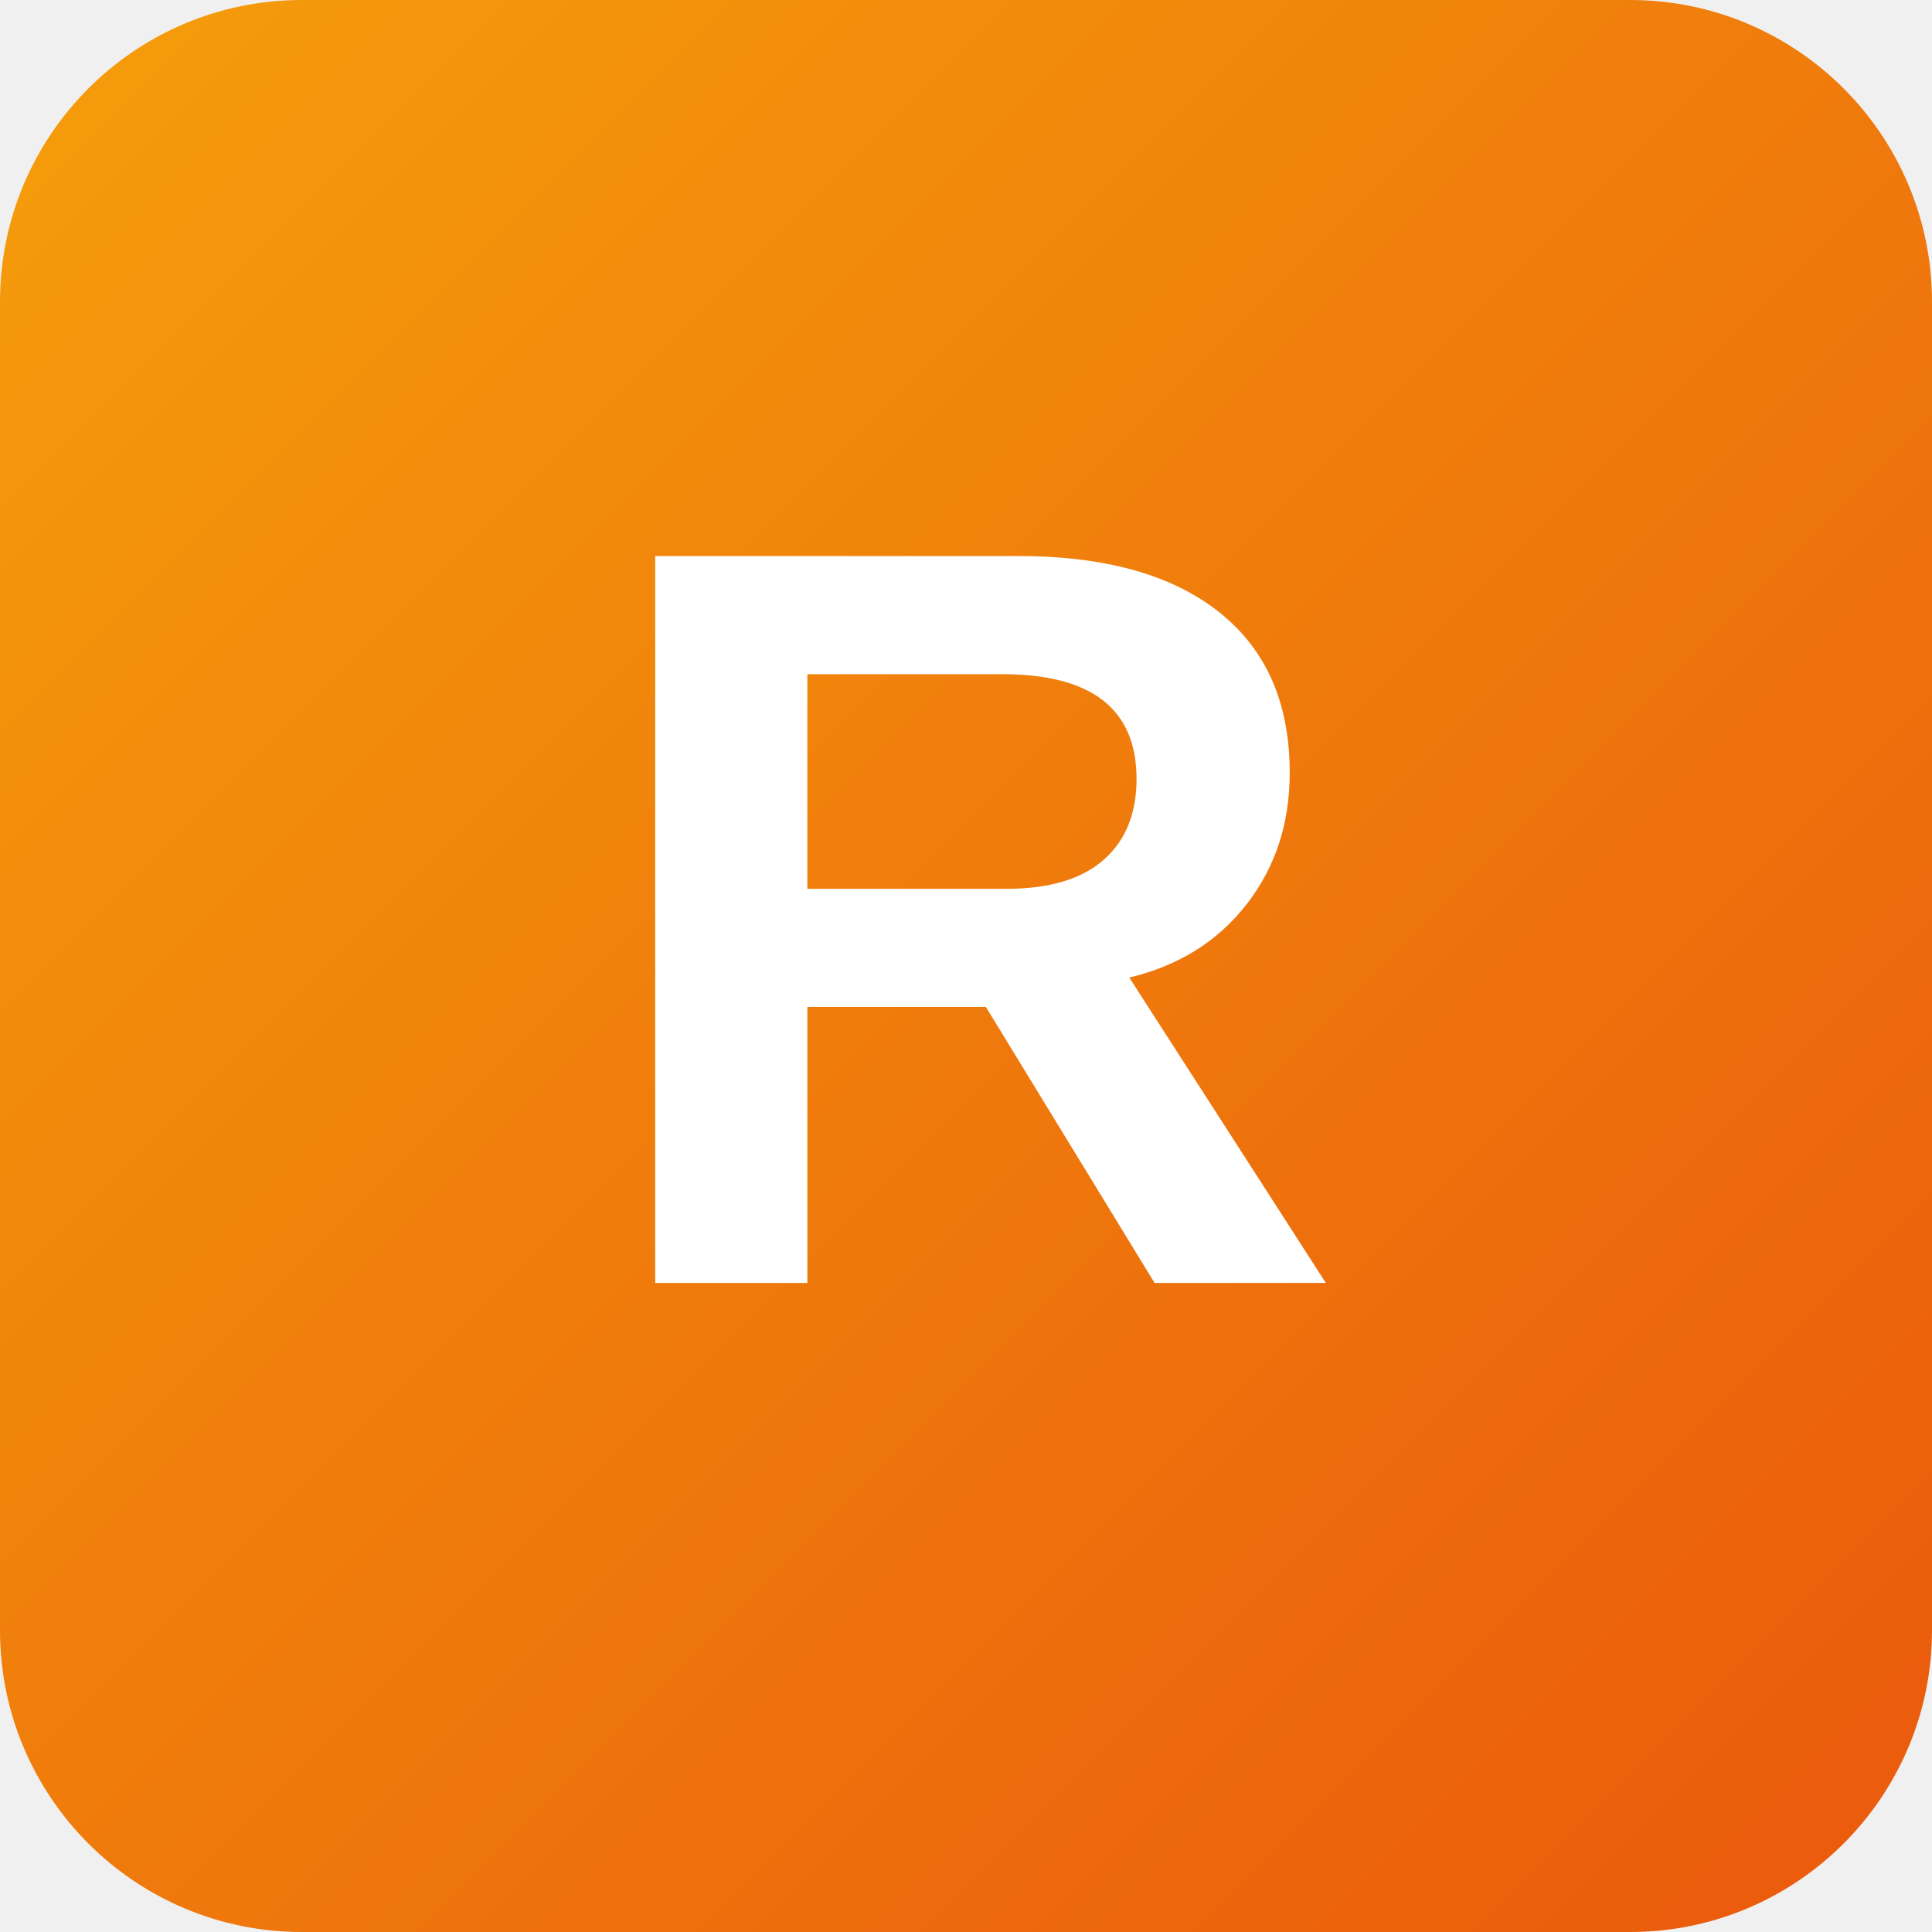
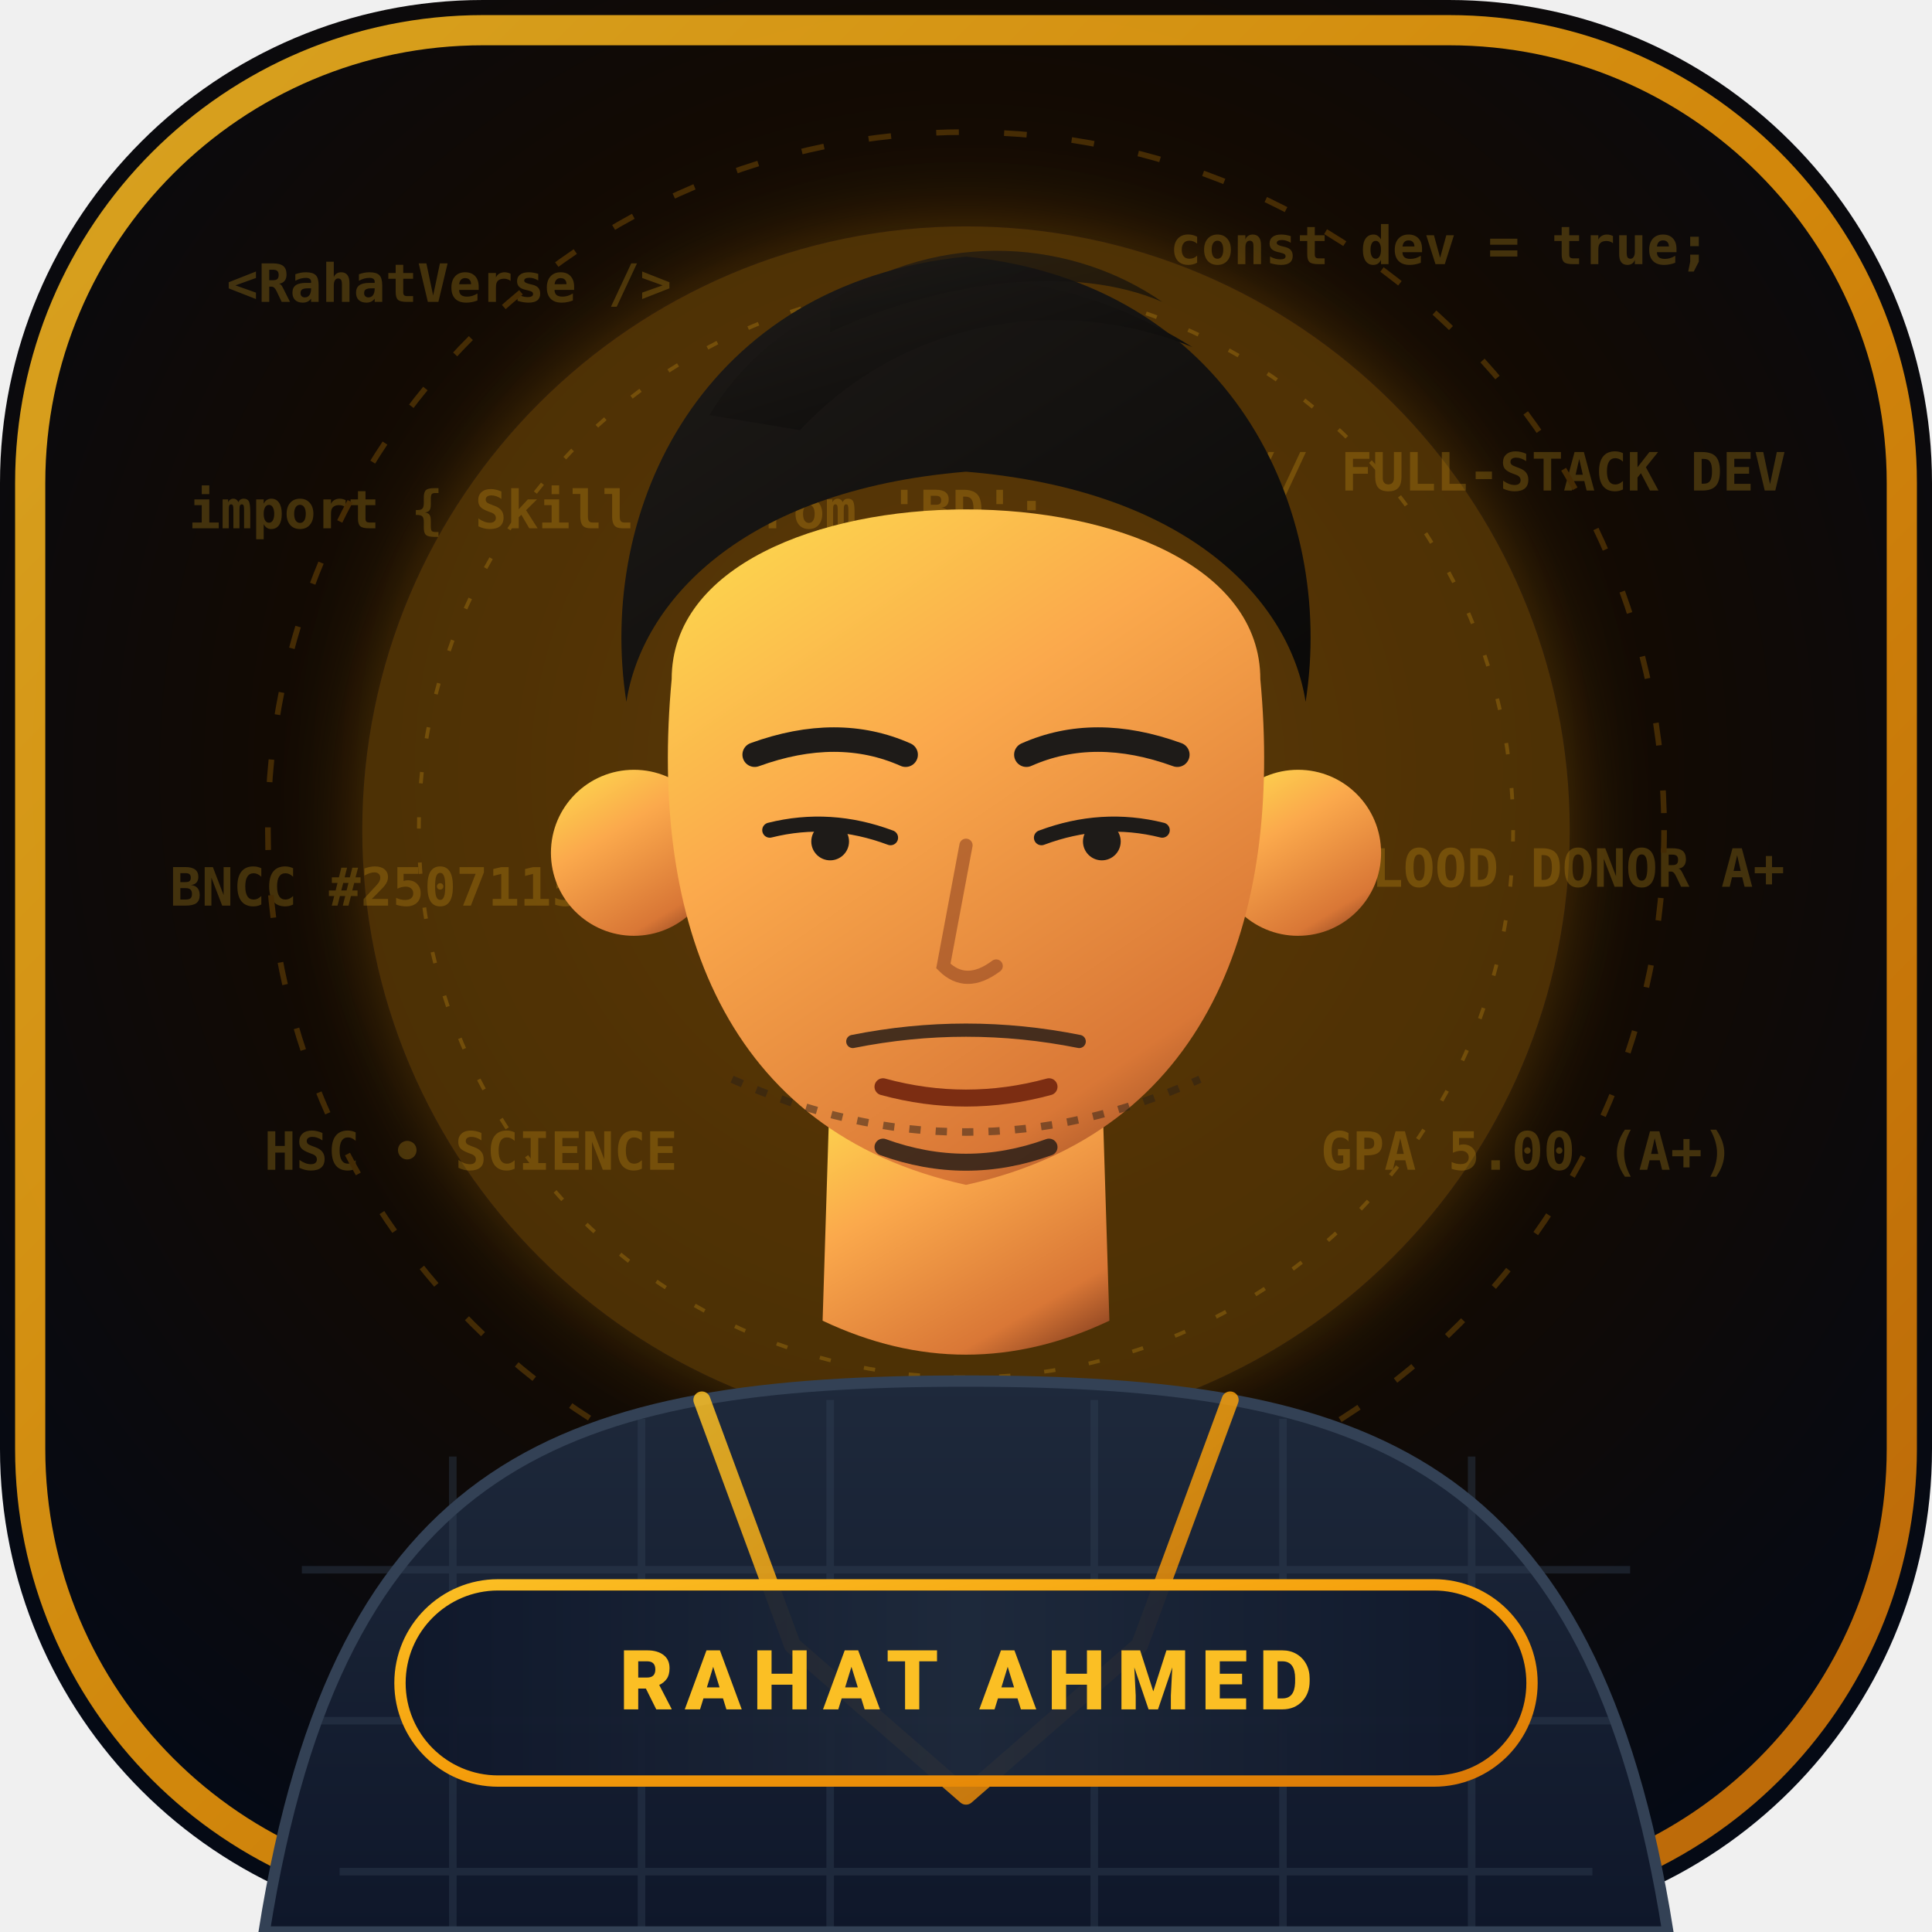
- <svg xmlns="http://www.w3.org/2000/svg" width="512" height="512" viewBox="0 0 512 512">
+ <svg xmlns="http://www.w3.org/2000/svg" viewBox="0 0 512 512" width="100%" height="100%">
  <defs>
-     <linearGradient id="bg" x1="0%" y1="0%" x2="100%" y2="100%">
-       <stop offset="0%" style="stop-color:#f59e0b" />
-       <stop offset="100%" style="stop-color:#ea580c" />
+     <radialGradient id="bg-radial" cx="50%" cy="40%" r="65%">
+       <stop offset="0%" stop-color="#2a1604" />
+       <stop offset="55%" stop-color="#120a03" />
+       <stop offset="100%" stop-color="#050a15" />
+     </radialGradient>
+     <linearGradient id="gold-frame" x1="0%" y1="0%" x2="100%" y2="100%">
+       <stop offset="0%" stop-color="#fbbf24" />
+       <stop offset="50%" stop-color="#f59e0b" />
+       <stop offset="100%" stop-color="#d97706" />
    </linearGradient>
+     <linearGradient id="shirt" x1="0%" y1="0%" x2="0%" y2="100%">
+       <stop offset="0%" stop-color="#1e293b" />
+       <stop offset="100%" stop-color="#0f172a" />
+     </linearGradient>
+     <linearGradient id="skin" x1="20%" y1="0%" x2="80%" y2="100%">
+       <stop offset="0%" stop-color="#fcd34d" />
+       <stop offset="35%" stop-color="#fba94c" />
+       <stop offset="85%" stop-color="#d97736" />
+       <stop offset="100%" stop-color="#9a4d25" />
+     </linearGradient>
+     <linearGradient id="hair" x1="0%" y1="0%" x2="100%" y2="100%">
+       <stop offset="0%" stop-color="#1e1b18" />
+       <stop offset="100%" stop-color="#0a0908" />
+     </linearGradient>
+     <linearGradient id="banner-grad" x1="0%" y1="0%" x2="100%" y2="0%">
+       <stop offset="0%" stop-color="#0f172a" stop-opacity="0.95" />
+       <stop offset="50%" stop-color="#1e293b" stop-opacity="0.95" />
+       <stop offset="100%" stop-color="#0f172a" stop-opacity="0.95" />
+     </linearGradient>
+     <filter id="soft-glow" x="-20%" y="-20%" width="140%" height="140%">
+       <feGaussianBlur stdDeviation="10" result="blur" />
+       <feComposite in="SourceGraphic" in2="blur" operator="over" />
+     </filter>
  </defs>
-   <rect width="512" height="512" rx="80" fill="url(#bg)" />
-   <text x="256" y="340" font-family="Arial, sans-serif" font-size="280" font-weight="bold" fill="white" text-anchor="middle">R</text>
+   <rect width="512" height="512" rx="128" fill="url(#bg-radial)" />
+   <rect x="8" y="8" width="496" height="496" rx="120" fill="none" stroke="url(#gold-frame)" stroke-width="8" opacity="0.85" />
+   <g opacity="0.22" font-family="monospace" font-size="14" fill="#fbbf24" font-weight="bold">
+     <text x="60" y="80">&lt;RahatVerse /&gt;</text>
+     <text x="310" y="70">const dev = true;</text>
+     <text x="50" y="140">import { Skill } from 'BD';</text>
+     <text x="330" y="130">// FULL-STACK DEV</text>
+     <text x="45" y="240">BNCC #25071152</text>
+     <text x="355" y="235">BLOOD DONOR A+</text>
+     <text x="70" y="310">HSC • SCIENCE</text>
+     <text x="350" y="310">GPA 5.00 (A+)</text>
+     <circle cx="256" cy="220" r="185" fill="none" stroke="#f59e0b" stroke-width="1.5" stroke-dasharray="6,12" />
+     <circle cx="256" cy="220" r="145" fill="none" stroke="#fbbf24" stroke-width="1" stroke-dasharray="3,9" />
+   </g>
+   <circle cx="256" cy="220" r="160" fill="#f59e0b" opacity="0.25" filter="url(#soft-glow)" />
+   <g transform="translate(0, 36)">
+     <path d="M 70 476 C 90 350, 150 330, 256 330 C 362 330, 422 350, 442 476 Z" fill="url(#shirt)" stroke="#334155" stroke-width="3" />
+     <g stroke="#334155" stroke-width="2" opacity="0.4">
+       <line x1="120" y1="350" x2="120" y2="476" />
+       <line x1="170" y1="340" x2="170" y2="476" />
+       <line x1="220" y1="335" x2="220" y2="476" />
+       <line x1="290" y1="335" x2="290" y2="476" />
+       <line x1="340" y1="340" x2="340" y2="476" />
+       <line x1="390" y1="350" x2="390" y2="476" />
+       <line x1="80" y1="380" x2="432" y2="380" />
+       <line x1="85" y1="420" x2="427" y2="420" />
+       <line x1="90" y1="460" x2="422" y2="460" />
+     </g>
+     <path d="M 186 335 L 210 400 L 256 440 L 302 400 L 326 335" fill="none" stroke="url(#gold-frame)" stroke-width="4.5" stroke-linecap="round" stroke-linejoin="round" opacity="0.85" />
+   </g>
+   <path d="M 220 286 L 218 350 Q 256 368, 294 350 L 292 286 Z" fill="url(#skin)" />
+   <path d="M 220 292 Q 256 318, 292 292" fill="none" stroke="#000000" stroke-opacity="0.22" stroke-width="10" />
+   <g id="head">
+     <circle cx="168" cy="226" r="22" fill="url(#skin)" />
+     <circle cx="344" cy="226" r="22" fill="url(#skin)" />
+     <path d="M 178 180 C 178 120, 334 120, 334 180 C 340 244, 320 300, 256 314 C 192 300, 172 244, 178 180 Z" fill="url(#skin)" />
+     <path d="M 200 200 Q 222 192, 240 200" fill="none" stroke="#1e1b18" stroke-width="6.5" stroke-linecap="round" />
+     <path d="M 312 200 Q 290 192, 272 200" fill="none" stroke="#1e1b18" stroke-width="6.5" stroke-linecap="round" />
+     <path d="M 204 220 Q 220 216, 236 222" fill="none" stroke="#1e1b18" stroke-width="4" stroke-linecap="round" />
+     <circle cx="220" cy="223" r="5" fill="#1e1b18" />
+     <path d="M 308 220 Q 292 216, 276 222" fill="none" stroke="#1e1b18" stroke-width="4" stroke-linecap="round" />
+     <circle cx="292" cy="223" r="5" fill="#1e1b18" />
+     <path d="M 256 224 L 250 256 Q 256 262, 264 256" fill="none" stroke="#9a4d25" stroke-width="3.5" stroke-linecap="round" opacity="0.65" />
+     <path d="M 226 276 Q 256 270, 286 276" fill="none" stroke="#2a1f18" stroke-width="3.5" stroke-linecap="round" opacity="0.85" />
+     <path d="M 234 288 Q 256 294, 278 288" fill="none" stroke="#7c2d12" stroke-width="4.5" stroke-linecap="round" />
+     <path d="M 234 304 Q 256 312, 278 304" fill="none" stroke="#2a1f18" stroke-width="4.5" stroke-linecap="round" opacity="0.85" />
+     <path d="M 194 286 Q 256 314, 318 286" fill="none" stroke="#2a1f18" stroke-width="2" stroke-dasharray="3,4" opacity="0.5" />
+     <path d="M 166 186 C 158 135, 186 75, 256 68 C 326 75, 354 135, 346 186 C 342 160, 316 130, 256 125 C 196 130, 170 160, 166 186 Z" fill="url(#hair)" />
+     <path d="M 188 110 C 212 70, 268 62, 316 92 C 282 78, 240 84, 212 114 Z" fill="url(#hair)" />
+     <path d="M 220 80 C 250 60, 285 64, 308 80 C 285 70, 250 74, 220 88 Z" fill="url(#hair)" opacity="0.7" />
+   </g>
+   <g transform="translate(106, 420)">
+     <rect width="300" height="52" rx="26" fill="url(#banner-grad)" stroke="url(#gold-frame)" stroke-width="3" />
+     <text x="150" y="33" font-family="'Segoe UI', Roboto, sans-serif" font-size="22" font-weight="900" fill="#fbbf24" text-anchor="middle" letter-spacing="3">RAHAT AHMED</text>
+   </g>
</svg>
